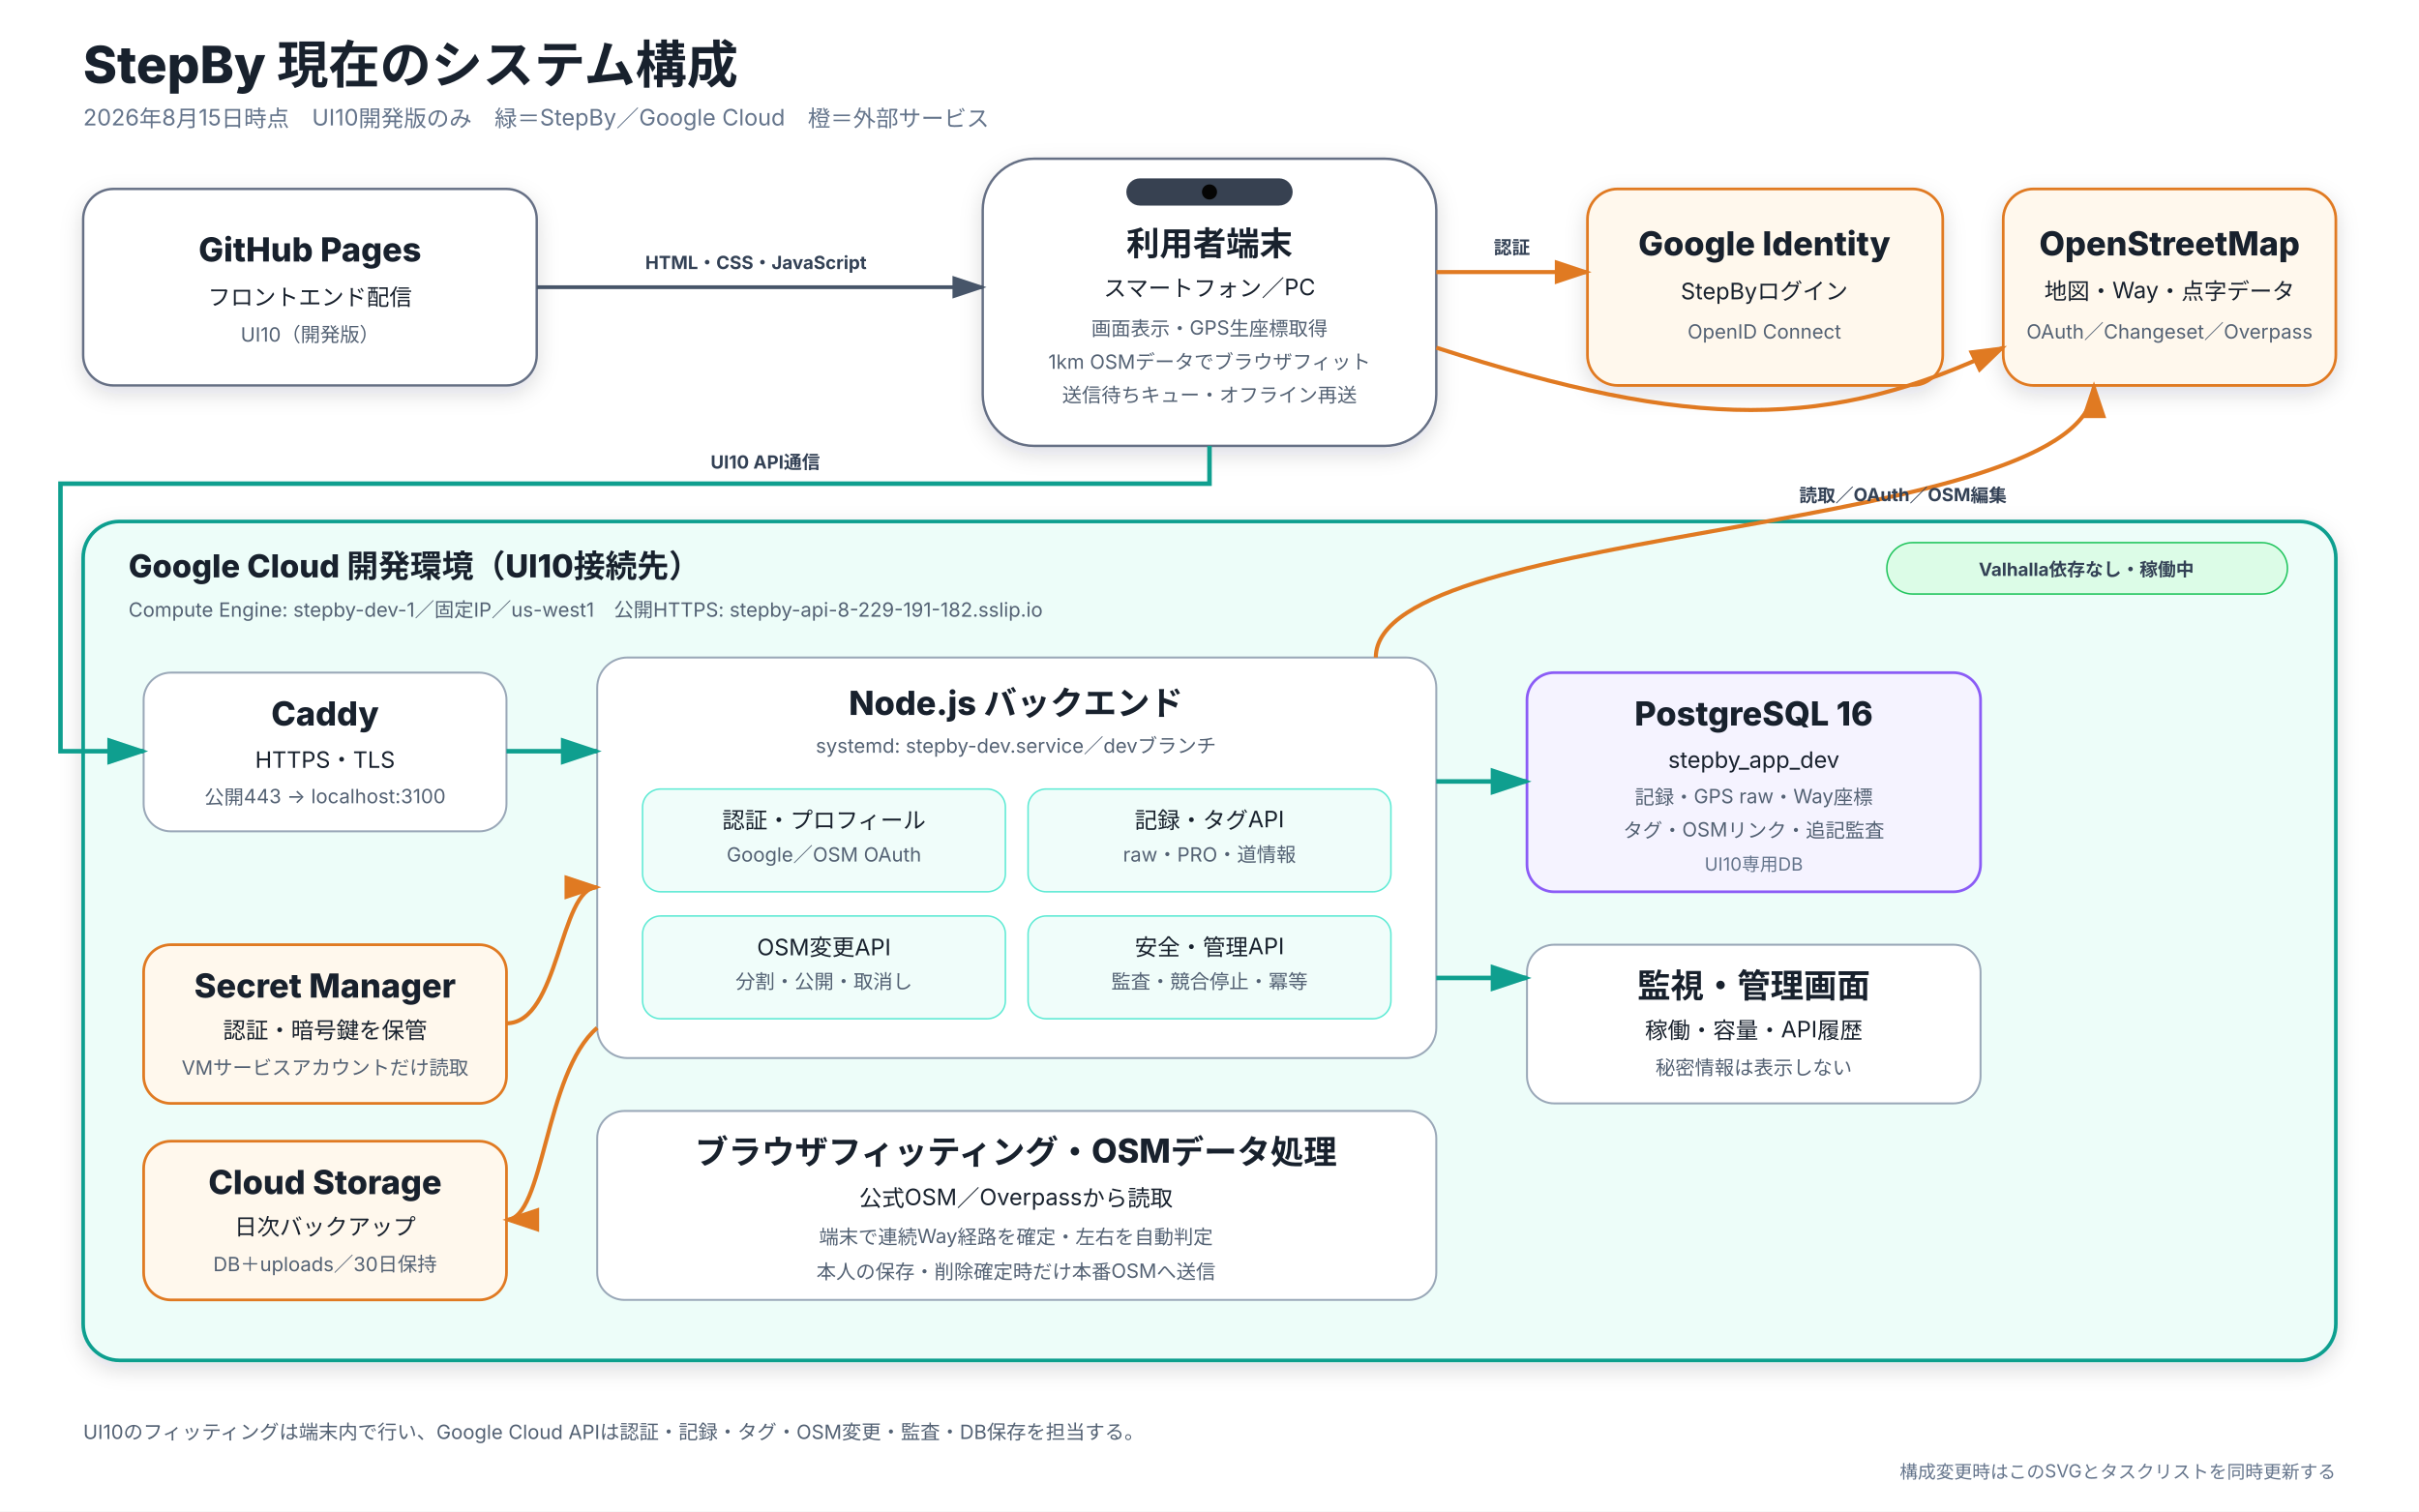
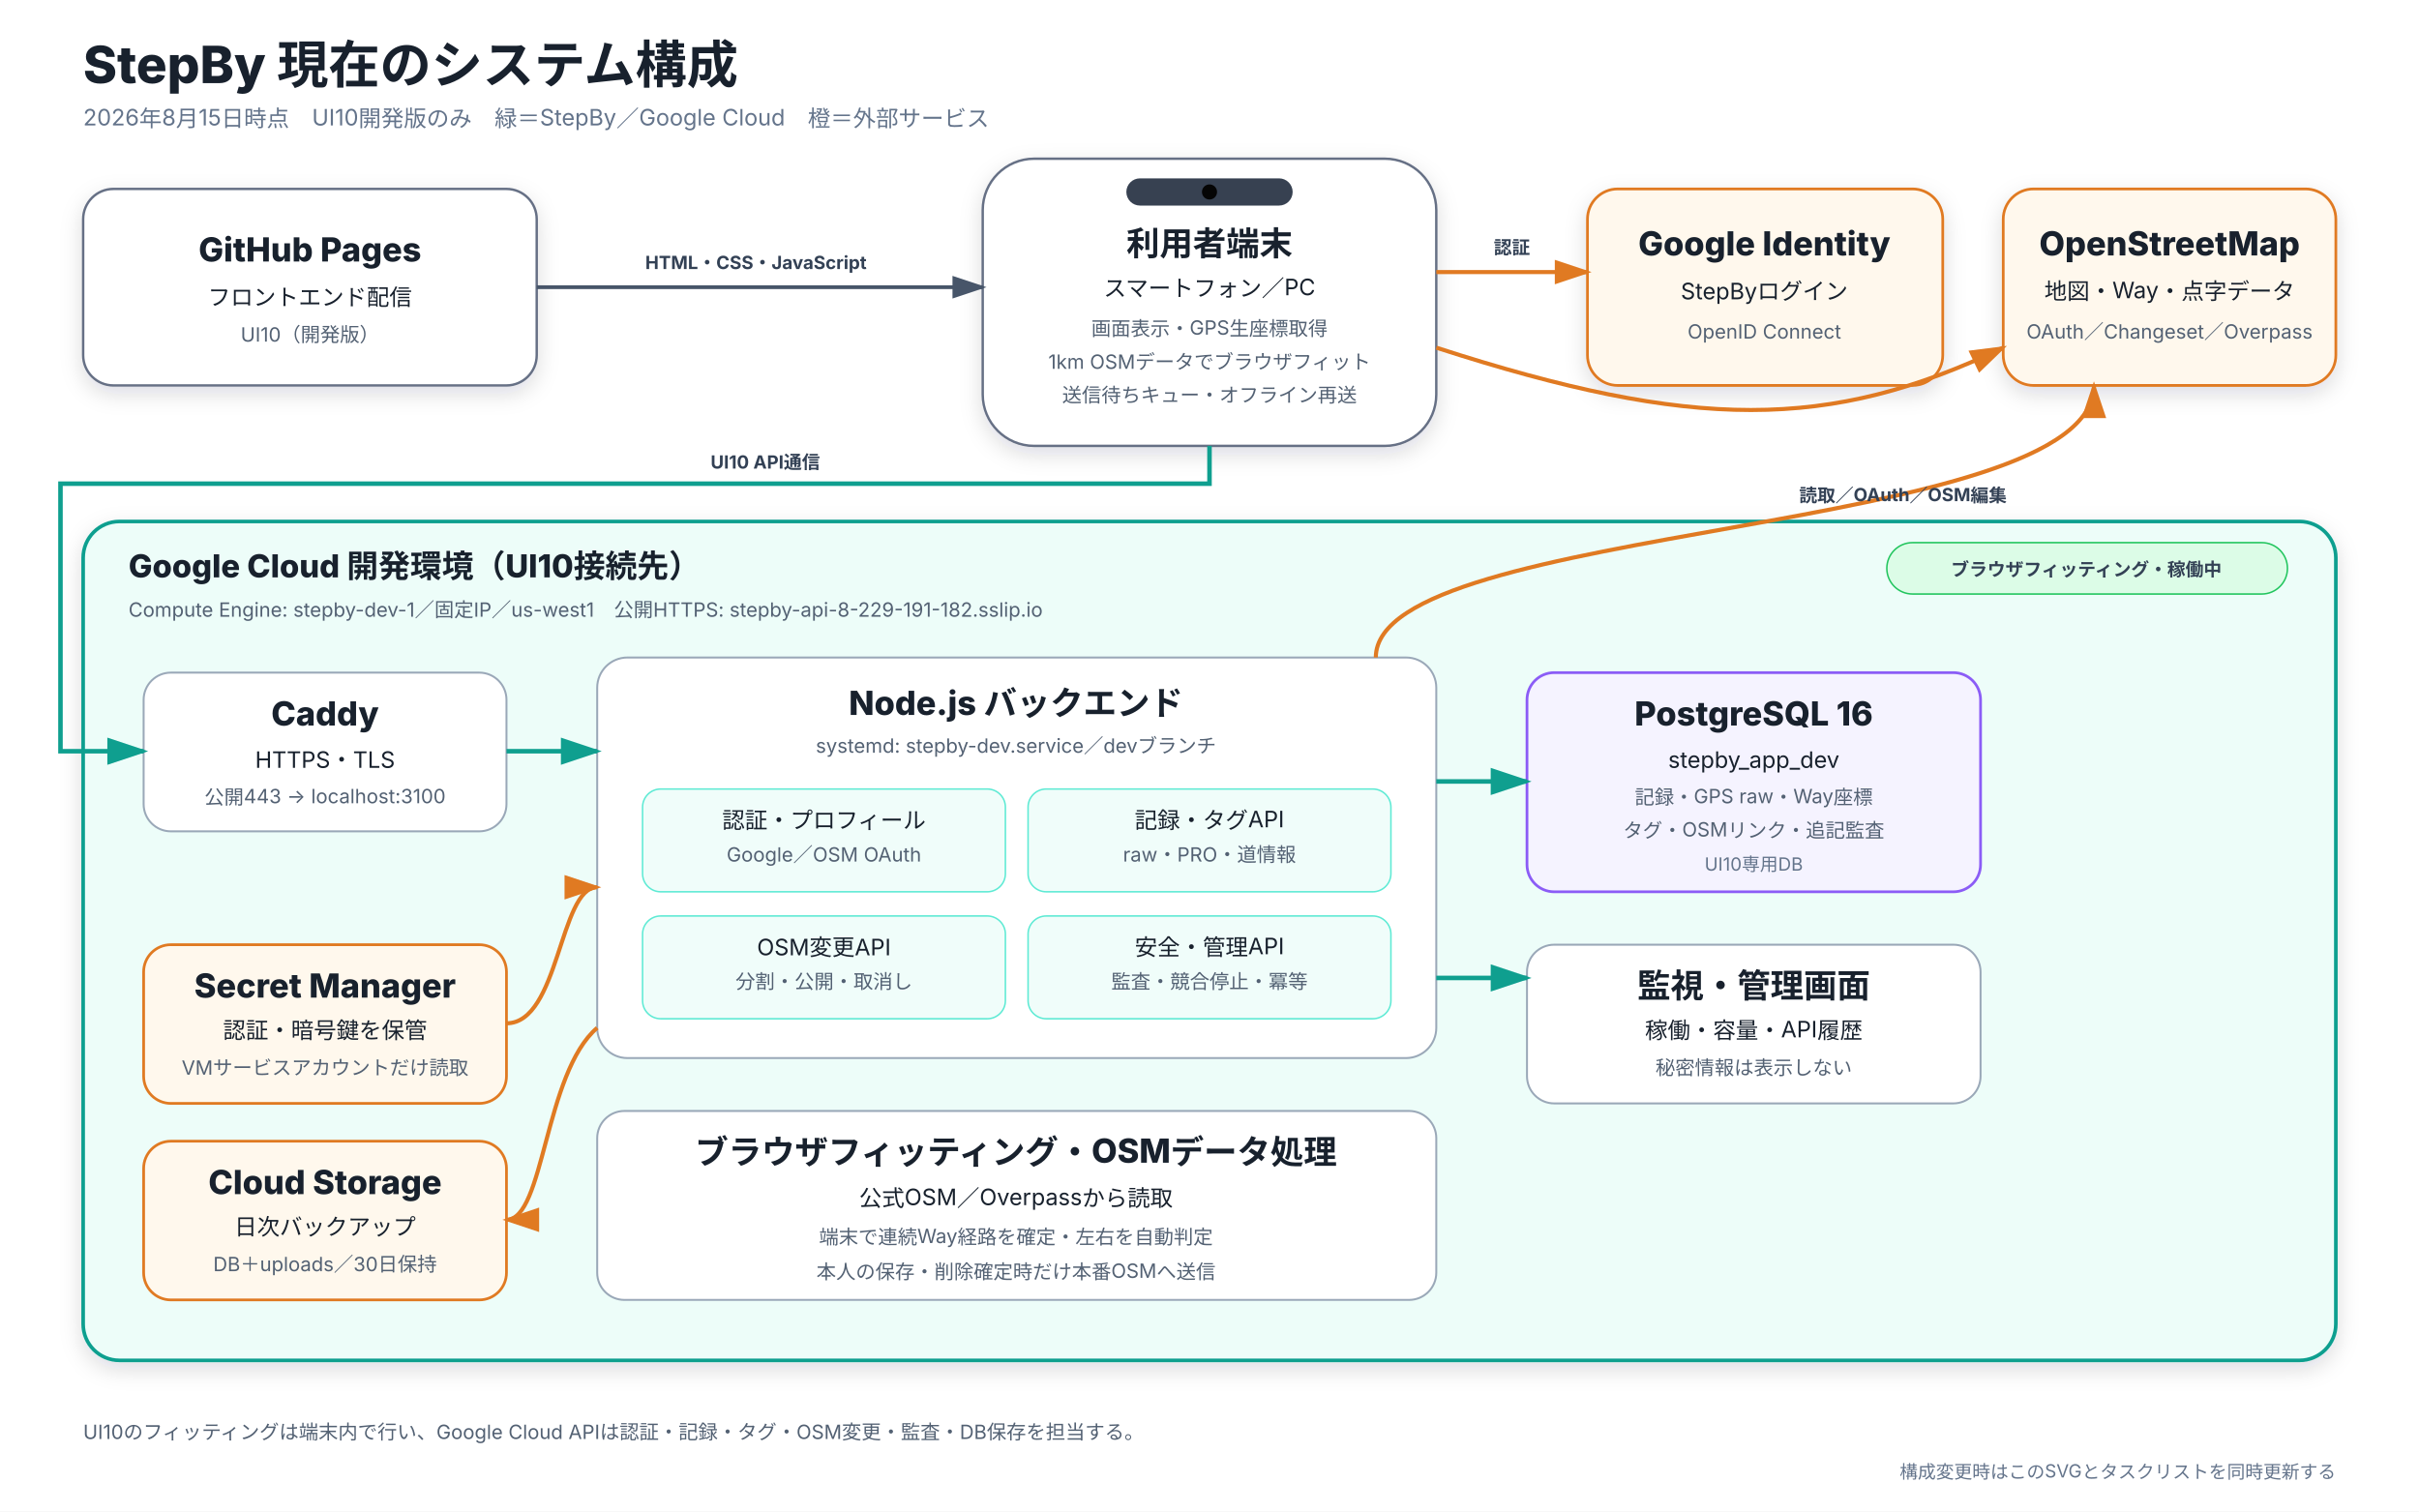
<svg xmlns="http://www.w3.org/2000/svg" width="1600" height="1000" viewBox="0 0 1600 1000" role="img" aria-labelledby="title desc">
  <defs>
    <filter id="shadow" x="-20%" y="-20%" width="140%" height="150%">
      <feDropShadow dx="0" dy="5" stdDeviation="7" flood-color="#0f172a" flood-opacity=".14" />
    </filter>
    <marker id="arrow" markerWidth="10" markerHeight="10" refX="8" refY="3" orient="auto">
      <path d="M0 0v6l9-3z" fill="#475569" />
    </marker>
    <marker id="arrowGreen" markerWidth="10" markerHeight="10" refX="8" refY="3" orient="auto">
      <path d="M0 0v6l9-3z" fill="#0f9f8f" />
    </marker>
    <marker id="arrowOrange" markerWidth="10" markerHeight="10" refX="8" refY="3" orient="auto">
      <path d="M0 0v6l9-3z" fill="#e07a22" />
    </marker>
    <style>
      text{font-family:-apple-system,BlinkMacSystemFont,"Segoe UI","Noto Sans JP",sans-serif;fill:#18212d}
      .title{font-size:34px;font-weight:800}.subtitle{font-size:15px;fill:#64748b}.section{font-size:21px;font-weight:800}.boxTitle{font-size:22px;font-weight:800}.body{font-size:15px}.small{font-size:13px;fill:#536173}.tiny{font-size:12px;fill:#64748b}.label{font-size:12px;font-weight:700;fill:#334155}
      .card{fill:#fff;stroke:#667085;stroke-width:1.6}.cloud{fill:#edfdf9;stroke:#0f9f8f;stroke-width:2.4}.external{fill:#fff8ed;stroke:#e07a22;stroke-width:1.8}.db{fill:#f5f3ff;stroke:#8b5cf6;stroke-width:1.8}.inner{fill:#fff;stroke:#9aa8b8;stroke-width:1.3}.line{fill:none;stroke:#475569;stroke-width:2.5;marker-end:url(#arrow)}.lineGreen{fill:none;stroke:#0f9f8f;stroke-width:3;marker-end:url(#arrowGreen)}.lineOrange{fill:none;stroke:#e07a22;stroke-width:2.7;marker-end:url(#arrowOrange)}.pill{fill:#dcfce7;stroke:#22c55e}
    </style>
  </defs>
  <rect width="1600" height="1000" fill="#fff" />
  <text x="55" y="55" class="title">StepBy 現在のシステム構成</text>
  <text x="55" y="83" class="subtitle">2026年8月15日時点　UI10開発版のみ　緑＝StepBy／Google Cloud　橙＝外部サービス</text>
  <rect x="55" y="125" width="300" height="130" rx="20" class="card" filter="url(#shadow)" />
  <text x="205" y="173" text-anchor="middle" class="boxTitle">GitHub Pages</text>
  <text x="205" y="202" text-anchor="middle" class="body">フロントエンド配信</text>
  <text x="205" y="226" text-anchor="middle" class="small">UI10（開発版）</text>
  <rect x="650" y="105" width="300" height="190" rx="34" class="card" filter="url(#shadow)" />
  <rect x="745" y="118" width="110" height="18" rx="9" fill="#374151" />
  <circle cx="800" cy="127" r="5" fill="#050505" />
  <text x="800" y="169" text-anchor="middle" class="boxTitle">利用者端末</text>
  <text x="800" y="196" text-anchor="middle" class="body">スマートフォン／PC</text>
  <text x="800" y="222" text-anchor="middle" class="small">画面表示・GPS生座標取得</text>
  <text x="800" y="244" text-anchor="middle" class="small">1km OSMデータでブラウザフィット</text>
  <text x="800" y="266" text-anchor="middle" class="small">送信待ちキュー・オフライン再送</text>
  <rect x="1050" y="125" width="235" height="130" rx="20" class="external" filter="url(#shadow)" />
  <text x="1167" y="169" text-anchor="middle" class="boxTitle">Google Identity</text>
  <text x="1167" y="198" text-anchor="middle" class="body">StepByログイン</text>
  <text x="1167" y="224" text-anchor="middle" class="small">OpenID Connect</text>
  <rect x="1325" y="125" width="220" height="130" rx="20" class="external" filter="url(#shadow)" />
  <text x="1435" y="169" text-anchor="middle" class="boxTitle">OpenStreetMap</text>
  <text x="1435" y="198" text-anchor="middle" class="body">地図・Way・点字データ</text>
  <text x="1435" y="224" text-anchor="middle" class="small">OAuth／Changeset／Overpass</text>
  <path d="M355 190H650" class="line" />
  <path d="M950 180h100" class="lineOrange" />
  <path d="M950 230c170 55 260 55 375 0" class="lineOrange" />
  <text x="500" y="178" text-anchor="middle" class="label">HTML・CSS・JavaScript</text>
  <text x="1000" y="168" text-anchor="middle" class="label">認証</text>
  <rect x="55" y="345" width="1490" height="555" rx="24" class="cloud" filter="url(#shadow)" />
  <text x="85" y="382" class="section">Google Cloud 開発環境（UI10接続先）</text>
  <rect x="1248" y="359" width="265" height="34" rx="17" class="pill" />
-   <text x="1380" y="381" text-anchor="middle" class="label">Valhalla依存なし・稼働中</text>
+   <text x="1380" y="381" text-anchor="middle" class="label">ブラウザフィッティング・稼働中</text>
  <text x="85" y="408" class="small">Compute Engine: stepby-dev-1／固定IP／us-west1　公開HTTPS: stepby-api-8-229-191-182.sslip.io</text>
  <rect x="95" y="445" width="240" height="105" rx="18" class="inner" />
  <text x="215" y="480" text-anchor="middle" class="boxTitle">Caddy</text>
  <text x="215" y="508" text-anchor="middle" class="body">HTTPS・TLS</text>
  <text x="215" y="532" text-anchor="middle" class="small">公開443 → localhost:3100</text>
  <rect x="395" y="435" width="555" height="265" rx="20" class="inner" />
  <text x="672" y="473" text-anchor="middle" class="boxTitle">Node.js バックエンド</text>
  <text x="672" y="498" text-anchor="middle" class="small">systemd: stepby-dev.service／devブランチ</text>
  <rect x="425" y="522" width="240" height="68" rx="12" fill="#f0fdfa" stroke="#5eead4" />
  <text x="545" y="548" text-anchor="middle" class="body">認証・プロフィール</text>
  <text x="545" y="570" text-anchor="middle" class="small">Google／OSM OAuth</text>
  <rect x="680" y="522" width="240" height="68" rx="12" fill="#f0fdfa" stroke="#5eead4" />
  <text x="800" y="548" text-anchor="middle" class="body">記録・タグAPI</text>
  <text x="800" y="570" text-anchor="middle" class="small">raw・PRO・道情報</text>
  <rect x="425" y="606" width="240" height="68" rx="12" fill="#f0fdfa" stroke="#5eead4" />
  <text x="545" y="632" text-anchor="middle" class="body">OSM変更API</text>
  <text x="545" y="654" text-anchor="middle" class="small">分割・公開・取消し</text>
  <rect x="680" y="606" width="240" height="68" rx="12" fill="#f0fdfa" stroke="#5eead4" />
  <text x="800" y="632" text-anchor="middle" class="body">安全・管理API</text>
  <text x="800" y="654" text-anchor="middle" class="small">監査・競合停止・冪等</text>
  <rect x="1010" y="445" width="300" height="145" rx="18" class="db" />
  <text x="1160" y="480" text-anchor="middle" class="boxTitle">PostgreSQL 16</text>
  <text x="1160" y="508" text-anchor="middle" class="body">stepby_app_dev</text>
  <text x="1160" y="532" text-anchor="middle" class="small">記録・GPS raw・Way座標</text>
  <text x="1160" y="554" text-anchor="middle" class="small">タグ・OSMリンク・追記監査</text>
  <text x="1160" y="576" text-anchor="middle" class="tiny">UI10専用DB</text>
  <rect x="95" y="625" width="240" height="105" rx="18" class="external" />
  <text x="215" y="660" text-anchor="middle" class="boxTitle">Secret Manager</text>
  <text x="215" y="687" text-anchor="middle" class="body">認証・暗号鍵を保管</text>
  <text x="215" y="711" text-anchor="middle" class="small">VMサービスアカウントだけ読取</text>
  <rect x="95" y="755" width="240" height="105" rx="18" class="external" />
  <text x="215" y="790" text-anchor="middle" class="boxTitle">Cloud Storage</text>
  <text x="215" y="817" text-anchor="middle" class="body">日次バックアップ</text>
  <text x="215" y="841" text-anchor="middle" class="small">DB＋uploads／30日保持</text>
  <rect x="395" y="735" width="555" height="125" rx="18" class="inner" />
  <text x="672" y="770" text-anchor="middle" class="boxTitle">ブラウザフィッティング・OSMデータ処理</text>
  <text x="672" y="798" text-anchor="middle" class="body">公式OSM／Overpassから読取</text>
  <text x="672" y="823" text-anchor="middle" class="small">端末で連続Way経路を確定・左右を自動判定</text>
  <text x="672" y="846" text-anchor="middle" class="small">本人の保存・削除確定時だけ本番OSMへ送信</text>
  <rect x="1010" y="625" width="300" height="105" rx="18" class="inner" />
  <text x="1160" y="660" text-anchor="middle" class="boxTitle">監視・管理画面</text>
  <text x="1160" y="687" text-anchor="middle" class="body">稼働・容量・API履歴</text>
  <text x="1160" y="711" text-anchor="middle" class="small">秘密情報は表示しない</text>
  <path d="M335 497h60" class="lineGreen" />
  <path d="M950 517h60" class="lineGreen" />
  <path d="M335 677c35 0 35-90 60-90" class="lineOrange" />
  <path d="M395 680c-35 30-35 127-60 127" class="lineOrange" />
  <path d="M950 647h60" class="lineGreen" />
  <path d="M800 295v25H40v177h55" class="lineGreen" />
  <text x="470" y="310" class="label">UI10 API通信</text>
  <path d="M910 435c0-90 475-80 475-180" class="lineOrange" />
  <text x="1190" y="332" class="label">読取／OAuth／OSM編集</text>
  <text x="55" y="952" class="small">UI10のフィッティングは端末内で行い、Google Cloud APIは認証・記録・タグ・OSM変更・監査・DB保存を担当する。</text>
  <text x="1545" y="978" text-anchor="end" class="tiny">構成変更時はこのSVGとタスクリストを同時更新する</text>
</svg>
